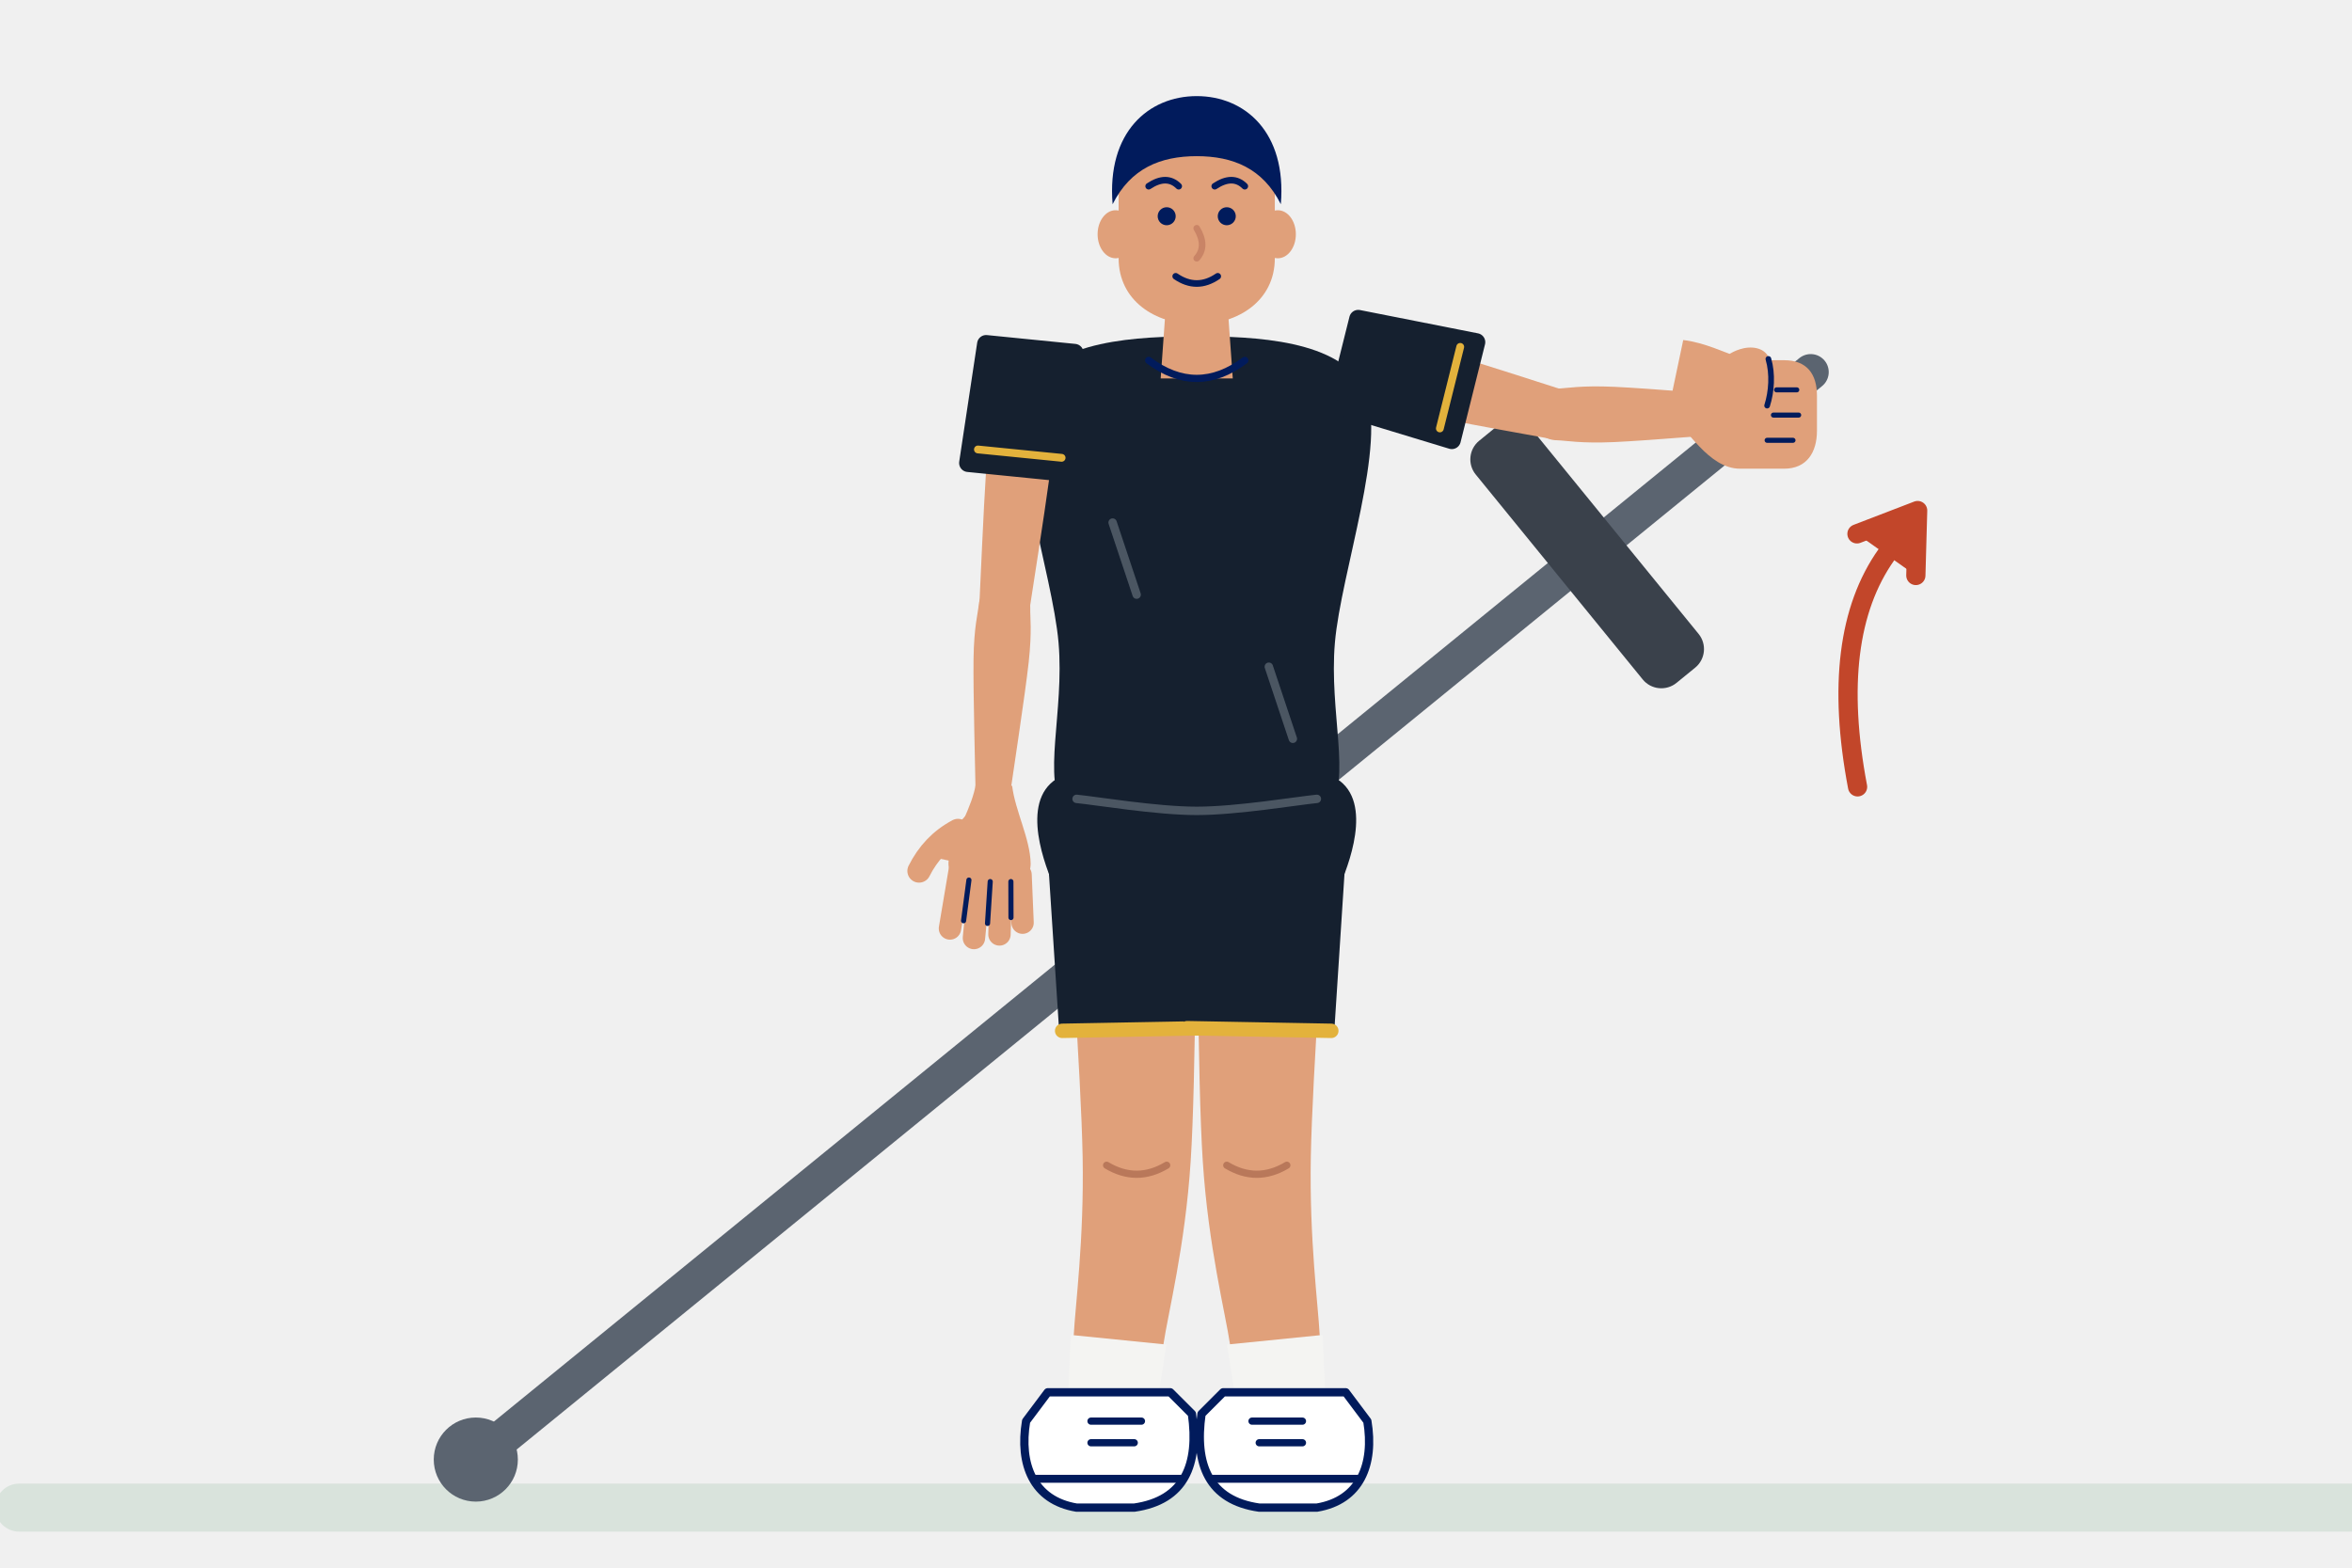
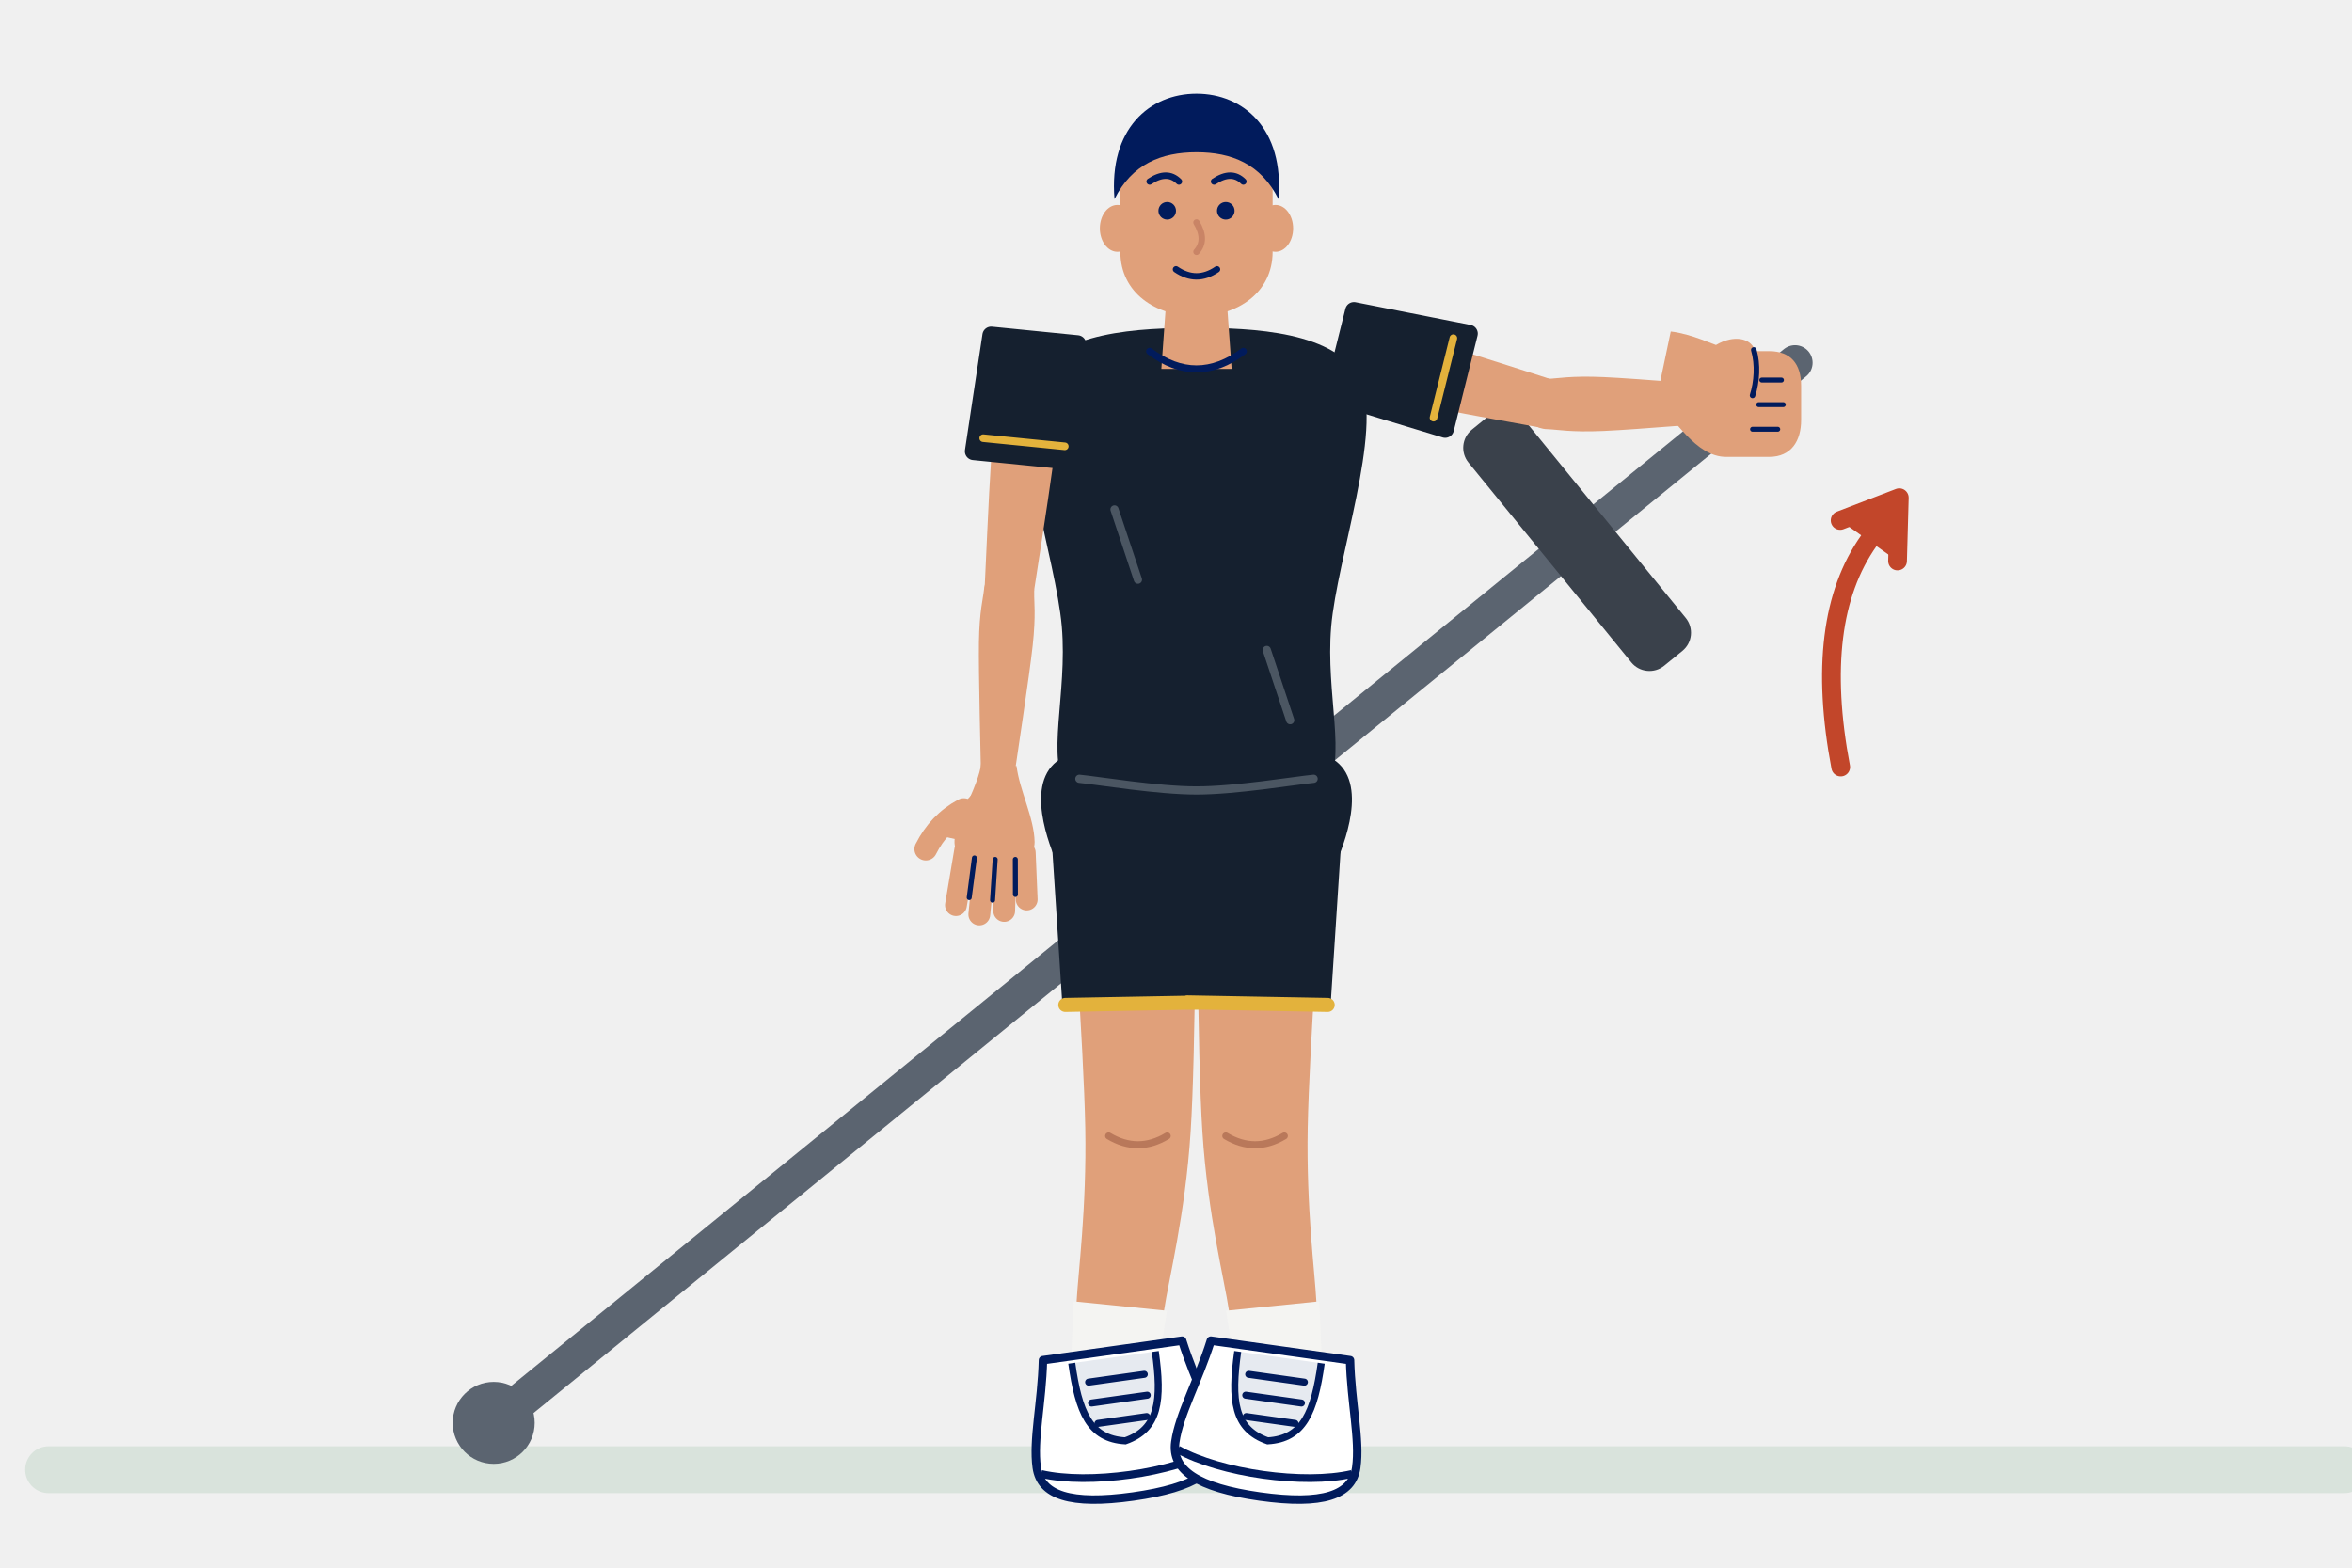
- <svg xmlns="http://www.w3.org/2000/svg" viewBox="40.8 39.0 391.5 261.0" role="img" aria-label="Landmine Lateral Raise, raise to shoulder height">
+ <svg xmlns="http://www.w3.org/2000/svg" viewBox="35.7 39.0 401.6 267.7" role="img" aria-label="Landmine Lateral Raise, raise to shoulder height">
  <rect x="40" y="286" width="400" height="8" rx="4" fill="#d9e3dc" />
  <path d="M120 282 L342.2 100.95" stroke="#5b6470" stroke-width="6" stroke-linecap="round" />
  <circle cx="120" cy="282" r="7" fill="#5b6470" />
  <g transform="translate(304.99 131.27) rotate(-39.17)">
    <rect x="-6" y="-26" width="12" height="52" rx="4" fill="#3a414b" />
  </g>
  <path d="M233.56 271.75 C233.79 270.27 234.72 264.33 234.96 262.85 L219.03 261.25 C218.97 262.75 218.7 268.76 218.64 270.26 Z" fill="#f4f4f2" />
  <path d="M218 178.2 C218.5 187.11 220.75 217.78 221.01 231.63 C221.26 245.48 219.78 256.36 219.53 261.3 L234.46 262.8 C235.21 257.72 238.07 246.53 238.99 232.37 C239.92 218.2 239.83 186.89 240 177.8 A11 11 0 0 0 218 178.2 Z" fill="#e0a07a" />
  <path d="M225 233 q5 3 10 0" fill="none" stroke="#b9785a" stroke-width="1.2" stroke-linecap="round" stroke-linejoin="round" />
  <path d="M215 178.26 C215.35 183.65 216.75 205.24 217.1 210.63 L242.1 210.17 C242.25 204.76 242.85 183.15 243 177.74 A14 14 0 0 0 215 178.26 Z" fill="#15202f" />
  <path d="M217.6 210.62 L241.6 210.18" fill="none" stroke="#e3b23c" stroke-width="2.4" stroke-linecap="round" stroke-linejoin="round" />
-   <g transform="translate(226 272) scale(-1.2 1.2)">
-     <path d="M-11 2 C-12 9 -10 14 -3 15 L5 15 C11 14 13 9 12 3 L9 -1 L-8 -1 Z" fill="#FFFFFF" stroke="#011B5C" stroke-width="1.15" stroke-linejoin="round" />
-     <path d="M-10 11 H11" fill="none" stroke="#011B5C" stroke-width="1.1" />
-     <path d="M-4 3 h7 M-3 6 h6" stroke="#011B5C" stroke-width="1" stroke-linecap="round" />
+   <g transform="translate(226 272) rotate(-8) scale(-1.2 1.2)">
+     <path d="M-10 -2 C-11 4 -13 9 -13 13 C-13 17 -9 19 0 19 C9 19 13 17 13 13 C13 9 11 4 10 -2 Z" fill="#FFFFFF" stroke="#011B5C" stroke-width="1.2" stroke-linejoin="round" />
+     <path d="M-12.5 14 C-6 16.5 6 16.5 12.5 14" fill="none" stroke="#011B5C" stroke-width="1.1" />
+     <path d="M-6 -1 C-6 6 -5 10 0 11 C5 10 6 6 6 -1" fill="#e6eaf0" stroke="#011B5C" stroke-width="1" />
+     <path d="M-4 2 h8 M-4 5 h8 M-3.5 8 h7" stroke="#011B5C" stroke-width="1" stroke-linecap="round" />
  </g>
  <path d="M261.36 270.26 C261.3 268.76 261.03 262.75 260.97 261.25 L245.04 262.85 C245.28 264.33 246.21 270.27 246.44 271.75 Z" fill="#f4f4f2" />
  <path d="M240 177.8 C240.17 186.89 240.08 218.2 241.01 232.37 C241.93 246.53 244.79 257.72 245.54 262.8 L260.47 261.3 C260.22 256.36 258.74 245.48 258.99 231.63 C259.25 217.78 261.5 187.11 262 178.2 A11 11 0 0 0 240 177.8 Z" fill="#e0a07a" />
  <path d="M245 233 q5 3 10 0" fill="none" stroke="#b9785a" stroke-width="1.2" stroke-linecap="round" stroke-linejoin="round" />
  <path d="M237 177.74 C237.15 183.15 237.75 204.76 237.9 210.17 L262.9 210.63 C263.25 205.24 264.65 183.65 265 178.26 A14 14 0 0 0 237 177.74 Z" fill="#15202f" />
  <path d="M238.4 210.18 L262.4 210.62" fill="none" stroke="#e3b23c" stroke-width="2.4" stroke-linecap="round" stroke-linejoin="round" />
-   <g transform="translate(254 272) scale(1.2 1.2)">
-     <path d="M-11 2 C-12 9 -10 14 -3 15 L5 15 C11 14 13 9 12 3 L9 -1 L-8 -1 Z" fill="#FFFFFF" stroke="#011B5C" stroke-width="1.15" stroke-linejoin="round" />
-     <path d="M-10 11 H11" fill="none" stroke="#011B5C" stroke-width="1.1" />
-     <path d="M-4 3 h7 M-3 6 h6" stroke="#011B5C" stroke-width="1" stroke-linecap="round" />
+   <g transform="translate(254 272) rotate(8) scale(1.2 1.2)">
+     <path d="M-10 -2 C-11 4 -13 9 -13 13 C-13 17 -9 19 0 19 C9 19 13 17 13 13 C13 9 11 4 10 -2 Z" fill="#FFFFFF" stroke="#011B5C" stroke-width="1.2" stroke-linejoin="round" />
+     <path d="M-12.5 14 C-6 16.5 6 16.5 12.5 14" fill="none" stroke="#011B5C" stroke-width="1.1" />
+     <path d="M-6 -1 C-6 6 -5 10 0 11 C5 10 6 6 6 -1" fill="#e6eaf0" stroke="#011B5C" stroke-width="1" />
+     <path d="M-4 2 h8 M-4 5 h8 M-3.5 8 h7" stroke="#011B5C" stroke-width="1" stroke-linecap="round" />
  </g>
  <path d="M218 168 C225.67 165 254.33 165 262 168 C269.67 171 265.67 182 264 186 C262.33 190 256 192.33 252 192 C248 191.67 244 184 240 184 C236 184 232 191.67 228 192 C224 192.33 217.67 190 216 186 C214.33 182 210.33 171 218 168 Z" fill="#15202f" />
  <path d="M218 174 C214.17 168.67 218 157.67 217 146 C216 134.33 208.17 112.5 212 104 C215.83 95.5 230.67 95 240 95 C249.33 95 264.17 95.5 268 104 C271.83 112.5 264 134.33 263 146 C262 157.67 265.83 168.67 262 174 C258.17 179.33 247.33 178 240 178 C232.67 178 221.83 179.33 218 174 Z" fill="#15202f" />
  <path d="M220 172 C223.33 172.33 233.33 174 240 174 C246.67 174 256.67 172.33 260 172" fill="none" stroke="#4b5662" stroke-width="1.4" stroke-linecap="round" stroke-linejoin="round" />
  <path d="M226 126 C226.67 128 229.33 136 230 138" fill="none" stroke="#4b5662" stroke-width="1.4" stroke-linecap="round" stroke-linejoin="round" />
  <path d="M252 150 C252.67 152 255.33 160 256 162" fill="none" stroke="#4b5662" stroke-width="1.4" stroke-linecap="round" stroke-linejoin="round" />
  <path d="M234 102 L246 102 L245 88 L235 88 Z" fill="#e0a07a" />
  <path d="M232 99 q8 6 16 0" fill="none" stroke="#011B5C" stroke-width="1.2" stroke-linecap="round" stroke-linejoin="round" />
  <g transform="translate(240 76) rotate(0)">
    <ellipse cx="-13.5" cy="2" rx="3" ry="4" fill="#e0a07a" />
    <ellipse cx="13.5" cy="2" rx="3" ry="4" fill="#e0a07a" />
    <path d="M-13 -6 C-13 -16 -7 -19 0 -19 C7 -19 13 -16 13 -6 L13 6 C13 13 7 17 0 17 C-7 17 -13 13 -13 6 Z" fill="#e0a07a" />
    <path d="M-14 -3 C-15 -15 -8 -21 0 -21 C8 -21 15 -15 14 -3 C11 -9 6 -11 0 -11 C-6 -11 -11 -9 -14 -3 Z" fill="#011B5C" />
    <circle cx="-5" cy="-1" r="1.5" fill="#011B5C" />
    <circle cx="5" cy="-1" r="1.5" fill="#011B5C" />
    <path d="M-8 -6 q3 -2 5 0 M3 -6 q3 -2 5 0" fill="none" stroke="#011B5C" stroke-width="1.1" stroke-linecap="round" stroke-linejoin="round" />
    <path d="M0 1 q1.8 3 0 5" fill="none" stroke="#c98466" stroke-width="1.1" stroke-linecap="round" stroke-linejoin="round" />
    <path d="M-3.5 9 q3.5 2.4 7 0" fill="none" stroke="#011B5C" stroke-width="1.1" stroke-linecap="round" stroke-linejoin="round" />
  </g>
  <path d="M203.71 139.73 C203.57 141.22 202.93 143.32 202.85 148.67 C202.77 154.02 203.15 167.97 203.21 171.83 L208.79 172.17 C209.33 168.35 211.45 154.56 212.03 149.25 C212.61 143.93 212.25 141.76 212.29 140.27 A4.3 4.3 0 0 0 203.71 139.73 Z" fill="#e0a07a" />
  <path d="M206.43 99.44 C206.18 102.45 205.36 110.78 204.93 117.47 C204.49 124.16 204.01 135.9 203.82 139.58 A4.2 4.2 0 0 0 212.18 140.42 C212.73 136.77 214.57 125.17 215.47 118.53 C216.37 111.88 217.22 103.55 217.57 100.56 Z" fill="#e0a07a" />
  <path d="M204.94 96.28 L201.95 116.08 L218.67 117.75 L219.66 97.75 Z" fill="#15202f" stroke="#15202f" stroke-width="3" stroke-linecap="round" stroke-linejoin="round" />
  <path d="M203.58 113.83 C205.9 114.06 215.19 114.99 217.51 115.22" fill="none" stroke="#e3b23c" stroke-width="1.3" stroke-linecap="round" stroke-linejoin="round" />
  <g transform="translate(206 172) rotate(183.58) scale(-1.08 1.08)">
    <path d="M-2.7 2.2 C-3 -1.4 -5.4 -5.6 -6.1 -9.4 C-6.4 -11.6 -5.4 -12.6 -3.6 -12.6 L3.8 -12.6 C5.6 -12.6 6.6 -11.4 6.5 -9.6 C6.2 -5.8 3.6 -1.6 2.9 2.2 Z" fill="#e0a07a" />
    <path d="M-4.35 -11.4 Q-4.87 -16.32 -5.29 -20.35" fill="none" stroke="#e0a07a" stroke-width="3.45" stroke-linecap="round" stroke-linejoin="round" />
    <path d="M-1.15 -11.4 Q-1.35 -17.01 -1.51 -21.59" fill="none" stroke="#e0a07a" stroke-width="3.45" stroke-linecap="round" stroke-linejoin="round" />
    <path d="M2.05 -11.4 Q2.23 -16.57 2.38 -20.79" fill="none" stroke="#e0a07a" stroke-width="3.45" stroke-linecap="round" stroke-linejoin="round" />
    <path d="M5.05 -11.4 Q5.48 -15.45 5.82 -18.76" fill="none" stroke="#e0a07a" stroke-width="3.45" stroke-linecap="round" stroke-linejoin="round" />
    <path d="M-5 -5.2 C-7.6 -6.8 -9.4 -9 -10.6 -11.8" fill="none" stroke="#e0a07a" stroke-width="3.6" stroke-linecap="round" stroke-linejoin="round" />
    <path d="M-3.6 -2.4 C-5.8 -5.2 -7.6 -7 -9.6 -9.4 L-5.6 -10 Z" fill="#e0a07a" />
    <path d="M-3.27 -19.03 L-2.84 -12.72" fill="none" stroke="#011B5C" stroke-width="0.79" stroke-linecap="round" stroke-linejoin="round" />
    <path d="M0.44 -19.21 L0.45 -12.75" fill="none" stroke="#011B5C" stroke-width="0.79" stroke-linecap="round" stroke-linejoin="round" />
    <path d="M3.99 -18.08 L3.63 -12.55" fill="none" stroke="#011B5C" stroke-width="0.79" stroke-linecap="round" stroke-linejoin="round" />
  </g>
  <path d="M300 112.3 C301.59 112.35 303.85 112.85 309.52 112.6 C315.19 112.35 329.92 111.1 334 110.8 L334 105.2 C329.92 104.9 315.19 103.65 309.52 103.4 C303.85 103.15 301.59 103.65 300 103.7 A4.3 4.3 0 0 0 300 112.3 Z" fill="#e0a07a" />
  <path d="M266.64 105.43 C269.05 105.98 275.72 107.63 281.11 108.74 C286.5 109.85 296 111.52 298.98 112.07 A4.2 4.2 0 0 0 301.02 103.93 C298.13 103.01 288.96 100.02 283.69 98.46 C278.41 96.9 271.75 95.22 269.36 94.57 Z" fill="#e0a07a" />
  <path d="M263.29 106.45 L282.46 112.27 L286.53 95.97 L266.88 92.09 Z" fill="#15202f" stroke="#15202f" stroke-width="3" stroke-linecap="round" stroke-linejoin="round" />
  <path d="M280.47 110.33 C281.03 108.07 283.3 99.01 283.86 96.75" fill="none" stroke="#e3b23c" stroke-width="1.3" stroke-linecap="round" stroke-linejoin="round" />
  <path transform="translate(334 108) rotate(90) scale(-1.05 1.05)" d="M0.4 14.8 C-2.2 11.8 -8.6 8.4 -8.6 3.4 V-3.6 C-8.6 -7.2 -6 -8.8 -2.6 -8.8 H3 C6.4 -8.8 8.6 -7.2 8.6 -3.6 V2.4 C9.8 5.8 11.4 9 11.8 12.4 Z" fill="#e0a07a" />
  <g transform="translate(334 108) rotate(90) scale(-1.05 1.05)">
    <path d="M4.4 -8.2 C1.6 -8.2 -1.4 -8 -4 -7.5 C-6.6 -7 -7.9 -5.8 -7.9 -3.4 V0.2 Q-7.9 2 -6 2 Q-4.2 2 -4.1 0.6 Q-4 2.8 -2.1 2.8 Q-0.2 2.8 -0.1 0.9 Q0 3.1 1.9 3.1 Q3.8 3.1 3.9 1 L4.4 -1 Z" fill="#e0a07a" />
    <path d="M3.9 -8.2 H4.6 C6.6 -8.2 7.9 -7 7.9 -4.6 V0.9 Q7.9 2.9 5.9 2.9 Q3.95 2.9 3.9 1 Z" fill="#e0a07a" />
    <path d="M4.4 8.4 C7.2 8 9.8 6 10.5 2.8 C10.9 0.8 10.2 -0.9 8.6 -1.3 C6.4 -1.8 3.6 -1.6 1.6 -1.1 C0.2 -0.7 -0.3 0.9 0.6 1.9 C1.4 2.8 3.4 3 5.4 3.1 C6.2 4.4 5.8 6.4 4.4 8.4 Z" fill="#e0a07a" />
    <path d="M1.4 -0.9 C3.6 -1.6 6.4 -1.8 8.8 -1.1" fill="none" stroke="#011B5C" stroke-width="0.9" stroke-linecap="round" />
    <path d="M3.9 -5.6 V-2.4 M-0.1 -5.9 V-1.9 M-4.1 -5 V-0.9" fill="none" stroke="#011B5C" stroke-width="0.8" stroke-linecap="round" />
  </g>
  <g fill="none" stroke="#c2462a" stroke-width="3.2" stroke-linecap="round" stroke-linejoin="round">
    <path d="M350 170 Q345.23 144.88 354.8 131.35" />
    <path d="M359.7 134.81 L360 124 L349.9 127.88" fill="#c2462a" />
  </g>
</svg>
